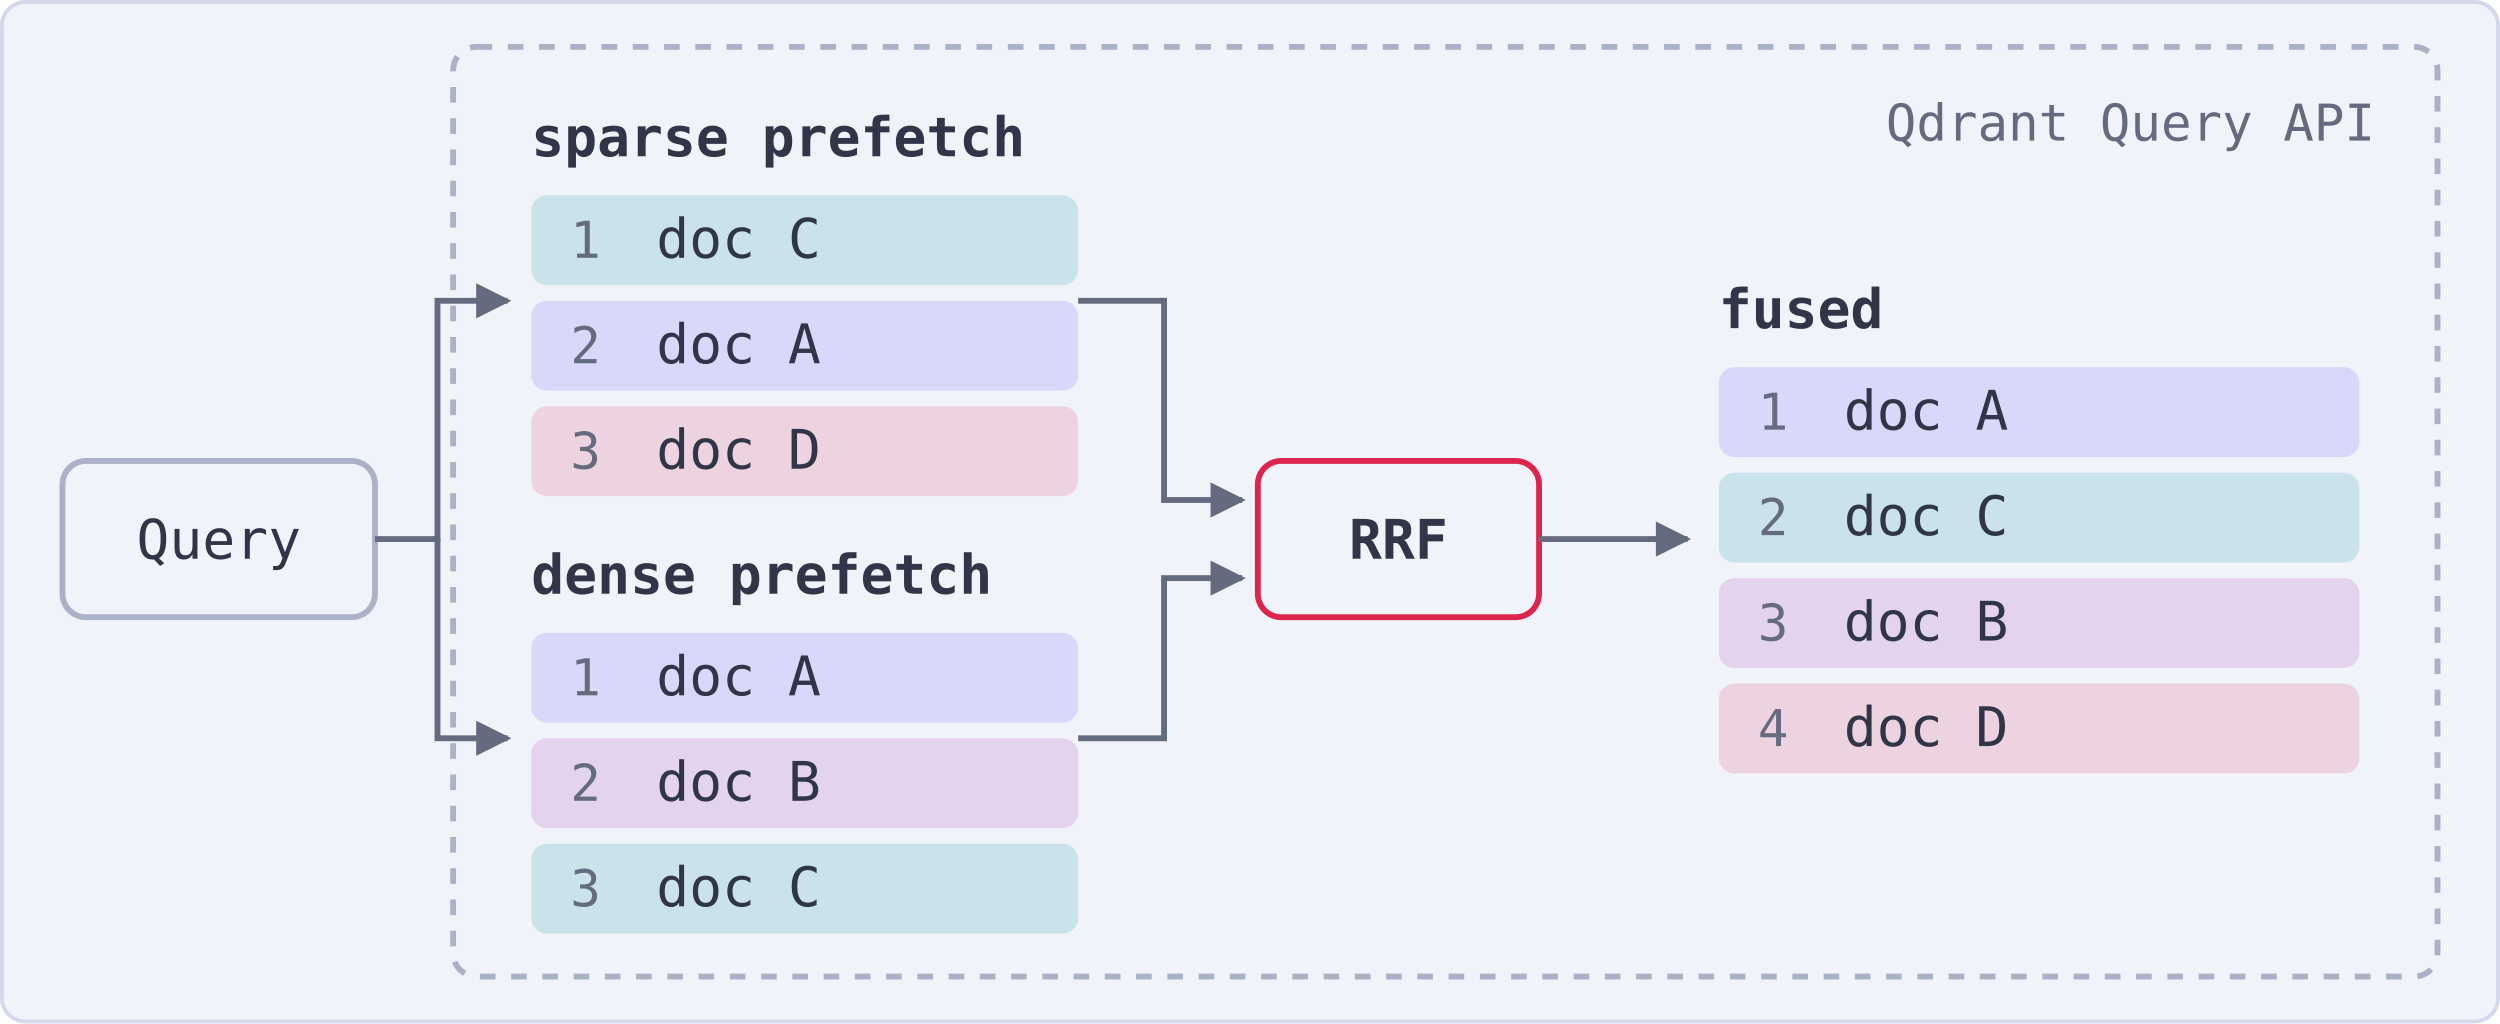
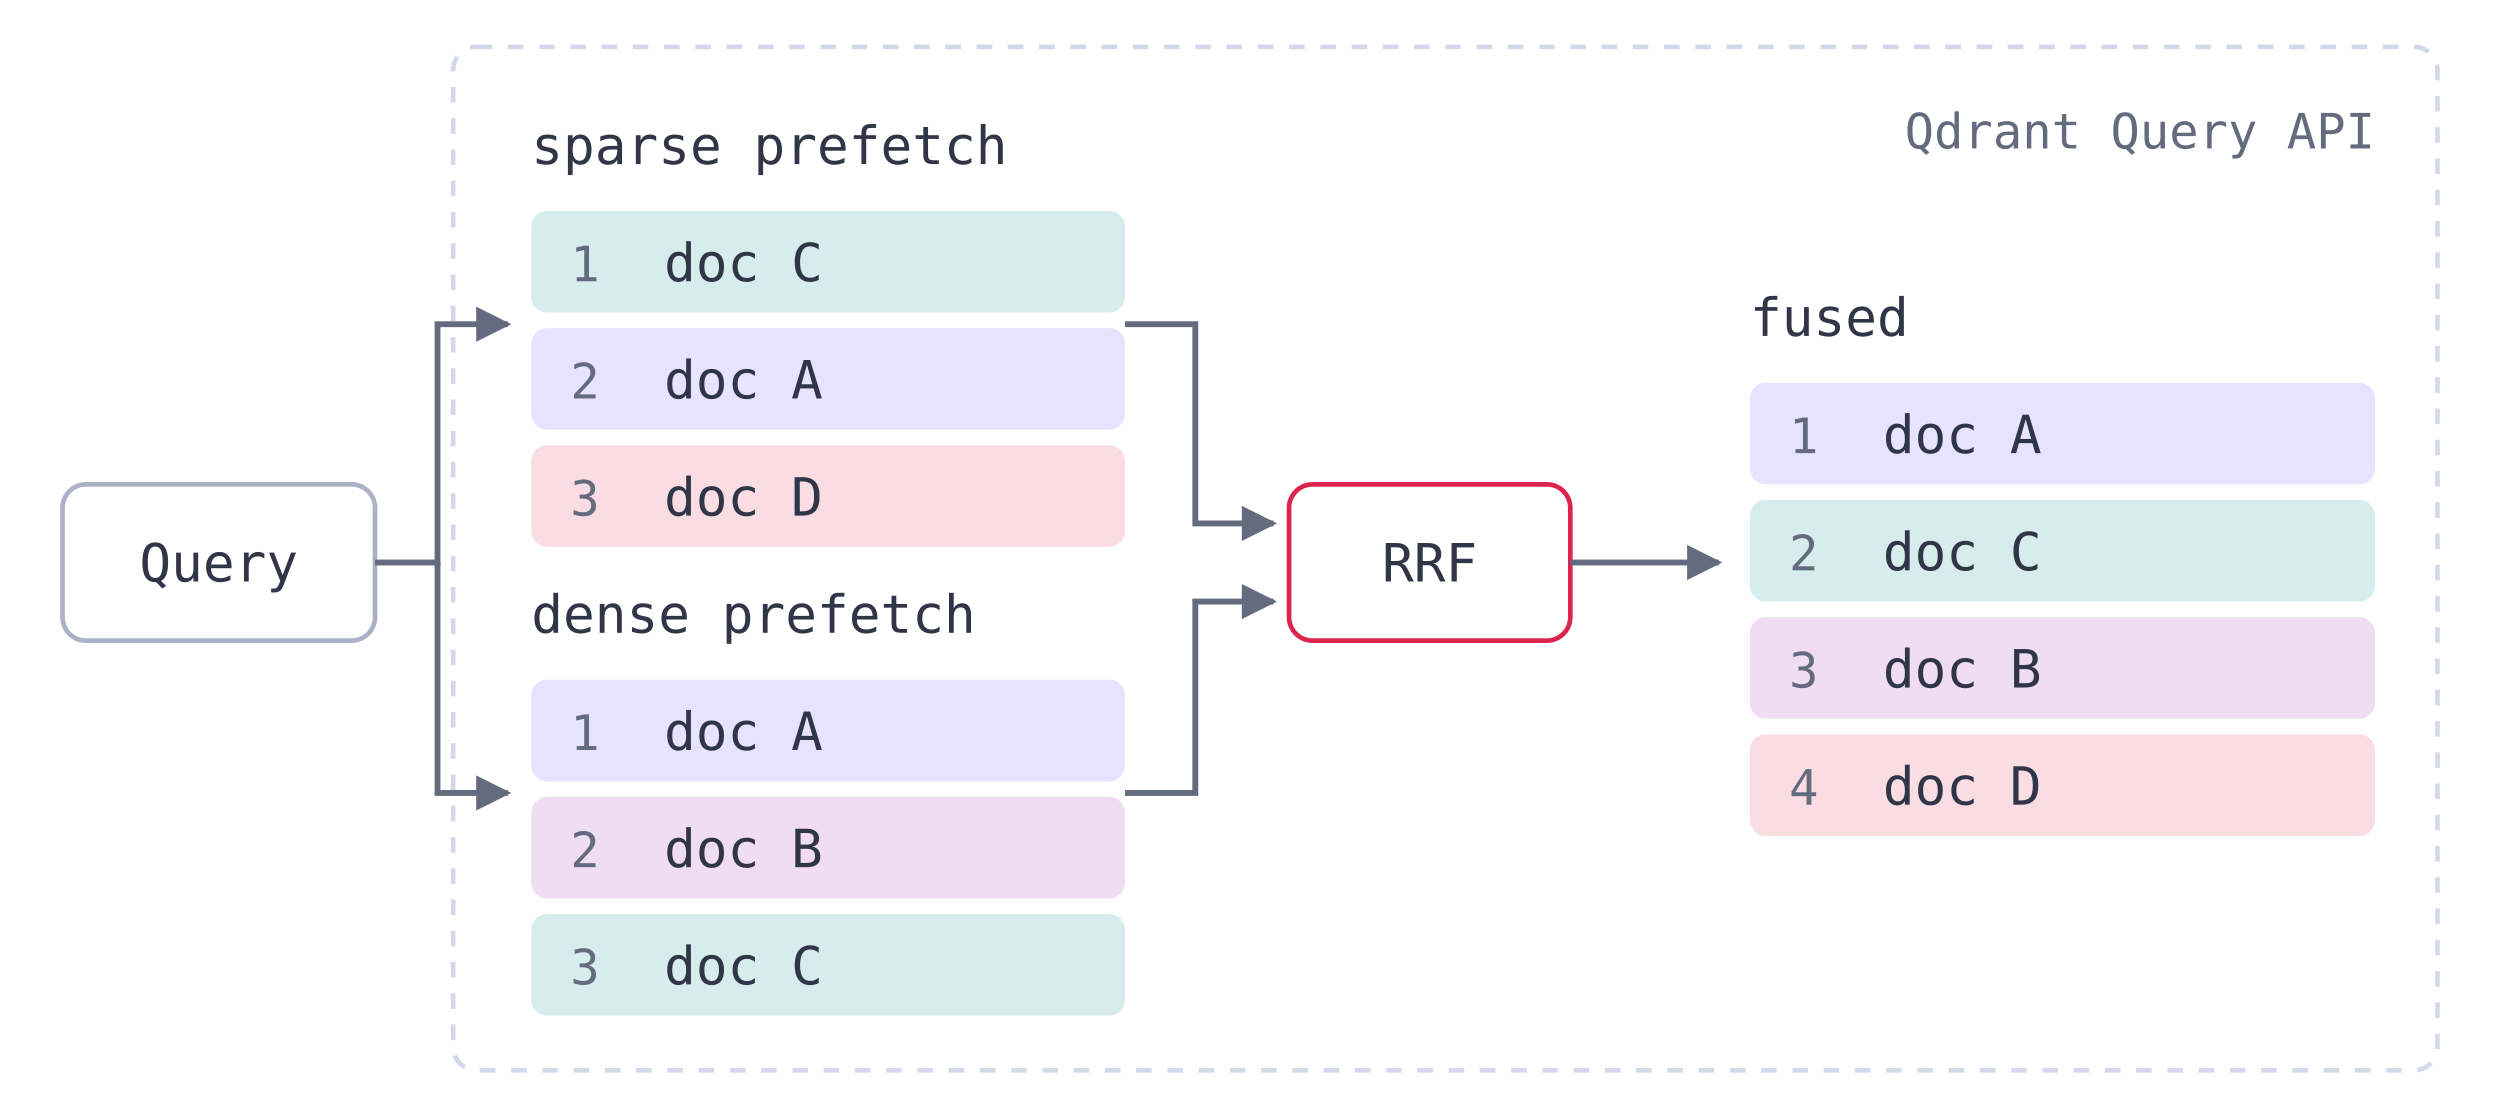
- <svg xmlns="http://www.w3.org/2000/svg" viewBox="0 0 640 262" role="img" aria-labelledby="description">
+ <svg xmlns="http://www.w3.org/2000/svg" viewBox="0 0 640 286" role="img" aria-labelledby="description">
  <defs>
    <marker id="arrow" viewBox="0 0 10 10" refX="9" refY="5" markerWidth="6" markerHeight="6" orient="auto-start-reverse">
      <path d="M0 0 L10 5 L0 10 Z" fill="#656b7f" />
    </marker>
    <marker id="arrow-accent" viewBox="0 0 10 10" refX="9" refY="5" markerWidth="5" markerHeight="5" orient="auto-start-reverse">
      <path d="M0 0 L10 5 L0 10 Z" fill="#dc244c" />
    </marker>
+     <marker id="arrow-v" viewBox="0 0 10 10" refX="9" refY="5" markerWidth="5" markerHeight="5" orient="auto-start-reverse">
+       <path d="M0 0 L10 5 L0 10 Z" fill="#6047ff" />
+     </marker>
  </defs>
-   <rect x="0.5" y="0.5" width="639" height="261" rx="6" fill="#f0f3fa" stroke="#d3d9eb" stroke-width="1" />
  <g font-family="'Geist Mono', ui-monospace, SFMono-Regular, Menlo, Consolas, monospace">
-     <rect x="16" y="118" width="80" height="40" rx="6" fill="none" stroke="#abb1c7" stroke-width="1.5" />
-     <text x="56" y="143.04" font-size="14" text-anchor="middle" fill="#303547">Query</text>
-     <rect x="116" y="12" width="508" height="238" rx="6" fill="none" stroke="#abb1c7" stroke-width="1.5" stroke-dasharray="4 4" />
-     <text x="608" y="36" font-size="13" text-anchor="end" fill="#656b7f">Qdrant Query API</text>
-     <text x="136" y="40" font-size="14" fill="#303547" font-weight="600">sparse prefetch</text>
-     <rect x="136" y="50" width="140" height="23" rx="4" fill="#00838f" fill-opacity="0.16" />
-     <text x="146" y="66" font-size="13" fill="#656b7f">1</text>
-     <text x="168" y="66" font-size="14" fill="#303547">doc C</text>
-     <rect x="136" y="77" width="140" height="23" rx="4" fill="#6047ff" fill-opacity="0.16" />
-     <text x="146" y="93" font-size="13" fill="#656b7f">2</text>
-     <text x="168" y="93" font-size="14" fill="#303547">doc A</text>
-     <rect x="136" y="104" width="140" height="23" rx="4" fill="#dc244c" fill-opacity="0.16" />
-     <text x="146" y="120" font-size="13" fill="#656b7f">3</text>
-     <text x="168" y="120" font-size="14" fill="#303547">doc D</text>
-     <text x="136" y="152" font-size="14" fill="#303547" font-weight="600">dense prefetch</text>
-     <rect x="136" y="162" width="140" height="23" rx="4" fill="#6047ff" fill-opacity="0.16" />
-     <text x="146" y="178" font-size="13" fill="#656b7f">1</text>
-     <text x="168" y="178" font-size="14" fill="#303547">doc A</text>
-     <rect x="136" y="189" width="140" height="23" rx="4" fill="#9c27b0" fill-opacity="0.16" />
-     <text x="146" y="205" font-size="13" fill="#656b7f">2</text>
-     <text x="168" y="205" font-size="14" fill="#303547">doc B</text>
-     <rect x="136" y="216" width="140" height="23" rx="4" fill="#00838f" fill-opacity="0.16" />
-     <text x="146" y="232" font-size="13" fill="#656b7f">3</text>
-     <text x="168" y="232" font-size="14" fill="#303547">doc C</text>
-     <path d="M96 138 H112 V77 H130" fill="none" stroke="#656b7f" stroke-width="1.5" marker-end="url(#arrow)" />
-     <path d="M112 138 V189 H130" fill="none" stroke="#656b7f" stroke-width="1.5" marker-end="url(#arrow)" />
-     <rect x="322" y="118" width="72" height="40" rx="6" fill="none" stroke="#dc244c" stroke-width="1.5" />
-     <text x="358" y="143.04" font-size="14" text-anchor="middle" fill="#303547" font-weight="600">RRF</text>
-     <path d="M276 77 H298 V128 H318" fill="none" stroke="#656b7f" stroke-width="1.5" marker-end="url(#arrow)" />
-     <path d="M276 189 H298 V148 H318" fill="none" stroke="#656b7f" stroke-width="1.5" marker-end="url(#arrow)" />
-     <path d="M394 138 H432" fill="none" stroke="#656b7f" stroke-width="1.5" marker-end="url(#arrow)" />
-     <text x="440" y="84" font-size="14" fill="#303547" font-weight="600">fused</text>
-     <rect x="440" y="94" width="164" height="23" rx="4" fill="#6047ff" fill-opacity="0.16" />
-     <text x="450" y="110" font-size="13" fill="#656b7f">1</text>
-     <text x="472" y="110" font-size="14" fill="#303547">doc A</text>
-     <rect x="440" y="121" width="164" height="23" rx="4" fill="#00838f" fill-opacity="0.16" />
-     <text x="450" y="137" font-size="13" fill="#656b7f">2</text>
-     <text x="472" y="137" font-size="14" fill="#303547">doc C</text>
-     <rect x="440" y="148" width="164" height="23" rx="4" fill="#9c27b0" fill-opacity="0.16" />
-     <text x="450" y="164" font-size="13" fill="#656b7f">3</text>
-     <text x="472" y="164" font-size="14" fill="#303547">doc B</text>
-     <rect x="440" y="175" width="164" height="23" rx="4" fill="#dc244c" fill-opacity="0.16" />
-     <text x="450" y="191" font-size="13" fill="#656b7f">4</text>
-     <text x="472" y="191" font-size="14" fill="#303547">doc D</text>
+     <rect x="16" y="124" width="80" height="40" rx="6" fill="none" stroke="#abb1c7" stroke-width="1.2" />
+     <text x="56" y="148.86" font-size="13.5" text-anchor="middle" fill="#303547">Query</text>
+     <rect x="116" y="12" width="508" height="262" rx="6" fill="none" stroke="#d3d9eb" stroke-width="1.2" stroke-dasharray="4 4" />
+     <text x="608" y="38" font-size="12.5" text-anchor="end" fill="#656b7f">Qdrant Query API</text>
+     <text x="136" y="42" font-size="13.5" fill="#303547">sparse prefetch</text>
+     <rect x="136" y="54" width="152" height="26" rx="4" fill="#00838f" fill-opacity="0.16" />
+     <text x="146" y="72" font-size="12.5" fill="#656b7f">1</text>
+     <text x="170" y="72" font-size="13.5" fill="#303547">doc C</text>
+     <rect x="136" y="84" width="152" height="26" rx="4" fill="#6047ff" fill-opacity="0.16" />
+     <text x="146" y="102" font-size="12.5" fill="#656b7f">2</text>
+     <text x="170" y="102" font-size="13.5" fill="#303547">doc A</text>
+     <rect x="136" y="114" width="152" height="26" rx="4" fill="#dc244c" fill-opacity="0.16" />
+     <text x="146" y="132" font-size="12.5" fill="#656b7f">3</text>
+     <text x="170" y="132" font-size="13.5" fill="#303547">doc D</text>
+     <text x="136" y="162" font-size="13.5" fill="#303547">dense prefetch</text>
+     <rect x="136" y="174" width="152" height="26" rx="4" fill="#6047ff" fill-opacity="0.16" />
+     <text x="146" y="192" font-size="12.5" fill="#656b7f">1</text>
+     <text x="170" y="192" font-size="13.5" fill="#303547">doc A</text>
+     <rect x="136" y="204" width="152" height="26" rx="4" fill="#9c27b0" fill-opacity="0.16" />
+     <text x="146" y="222" font-size="12.5" fill="#656b7f">2</text>
+     <text x="170" y="222" font-size="13.5" fill="#303547">doc B</text>
+     <rect x="136" y="234" width="152" height="26" rx="4" fill="#00838f" fill-opacity="0.16" />
+     <text x="146" y="252" font-size="12.5" fill="#656b7f">3</text>
+     <text x="170" y="252" font-size="13.5" fill="#303547">doc C</text>
+     <path d="M96 144 H112 V83 H130" fill="none" stroke="#656b7f" stroke-width="1.5" marker-end="url(#arrow)" />
+     <path d="M112 144 V203 H130" fill="none" stroke="#656b7f" stroke-width="1.5" marker-end="url(#arrow)" />
+     <rect x="330" y="124" width="72" height="40" rx="6" fill="none" stroke="#dc244c" stroke-width="1.2" />
+     <text x="366" y="148.86" font-size="13.5" text-anchor="middle" fill="#303547">RRF</text>
+     <path d="M288 83 H306 V134 H326" fill="none" stroke="#656b7f" stroke-width="1.5" marker-end="url(#arrow)" />
+     <path d="M288 203 H306 V154 H326" fill="none" stroke="#656b7f" stroke-width="1.5" marker-end="url(#arrow)" />
+     <path d="M402 144 H440" fill="none" stroke="#656b7f" stroke-width="1.5" marker-end="url(#arrow)" />
+     <text x="448" y="86" font-size="13.5" fill="#303547">fused</text>
+     <rect x="448" y="98" width="160" height="26" rx="4" fill="#6047ff" fill-opacity="0.16" />
+     <text x="458" y="116" font-size="12.5" fill="#656b7f">1</text>
+     <text x="482" y="116" font-size="13.5" fill="#303547">doc A</text>
+     <rect x="448" y="128" width="160" height="26" rx="4" fill="#00838f" fill-opacity="0.16" />
+     <text x="458" y="146" font-size="12.5" fill="#656b7f">2</text>
+     <text x="482" y="146" font-size="13.5" fill="#303547">doc C</text>
+     <rect x="448" y="158" width="160" height="26" rx="4" fill="#9c27b0" fill-opacity="0.16" />
+     <text x="458" y="176" font-size="12.5" fill="#656b7f">3</text>
+     <text x="482" y="176" font-size="13.5" fill="#303547">doc B</text>
+     <rect x="448" y="188" width="160" height="26" rx="4" fill="#dc244c" fill-opacity="0.16" />
+     <text x="458" y="206" font-size="12.5" fill="#656b7f">4</text>
+     <text x="482" y="206" font-size="13.5" fill="#303547">doc D</text>
  </g>
</svg>
